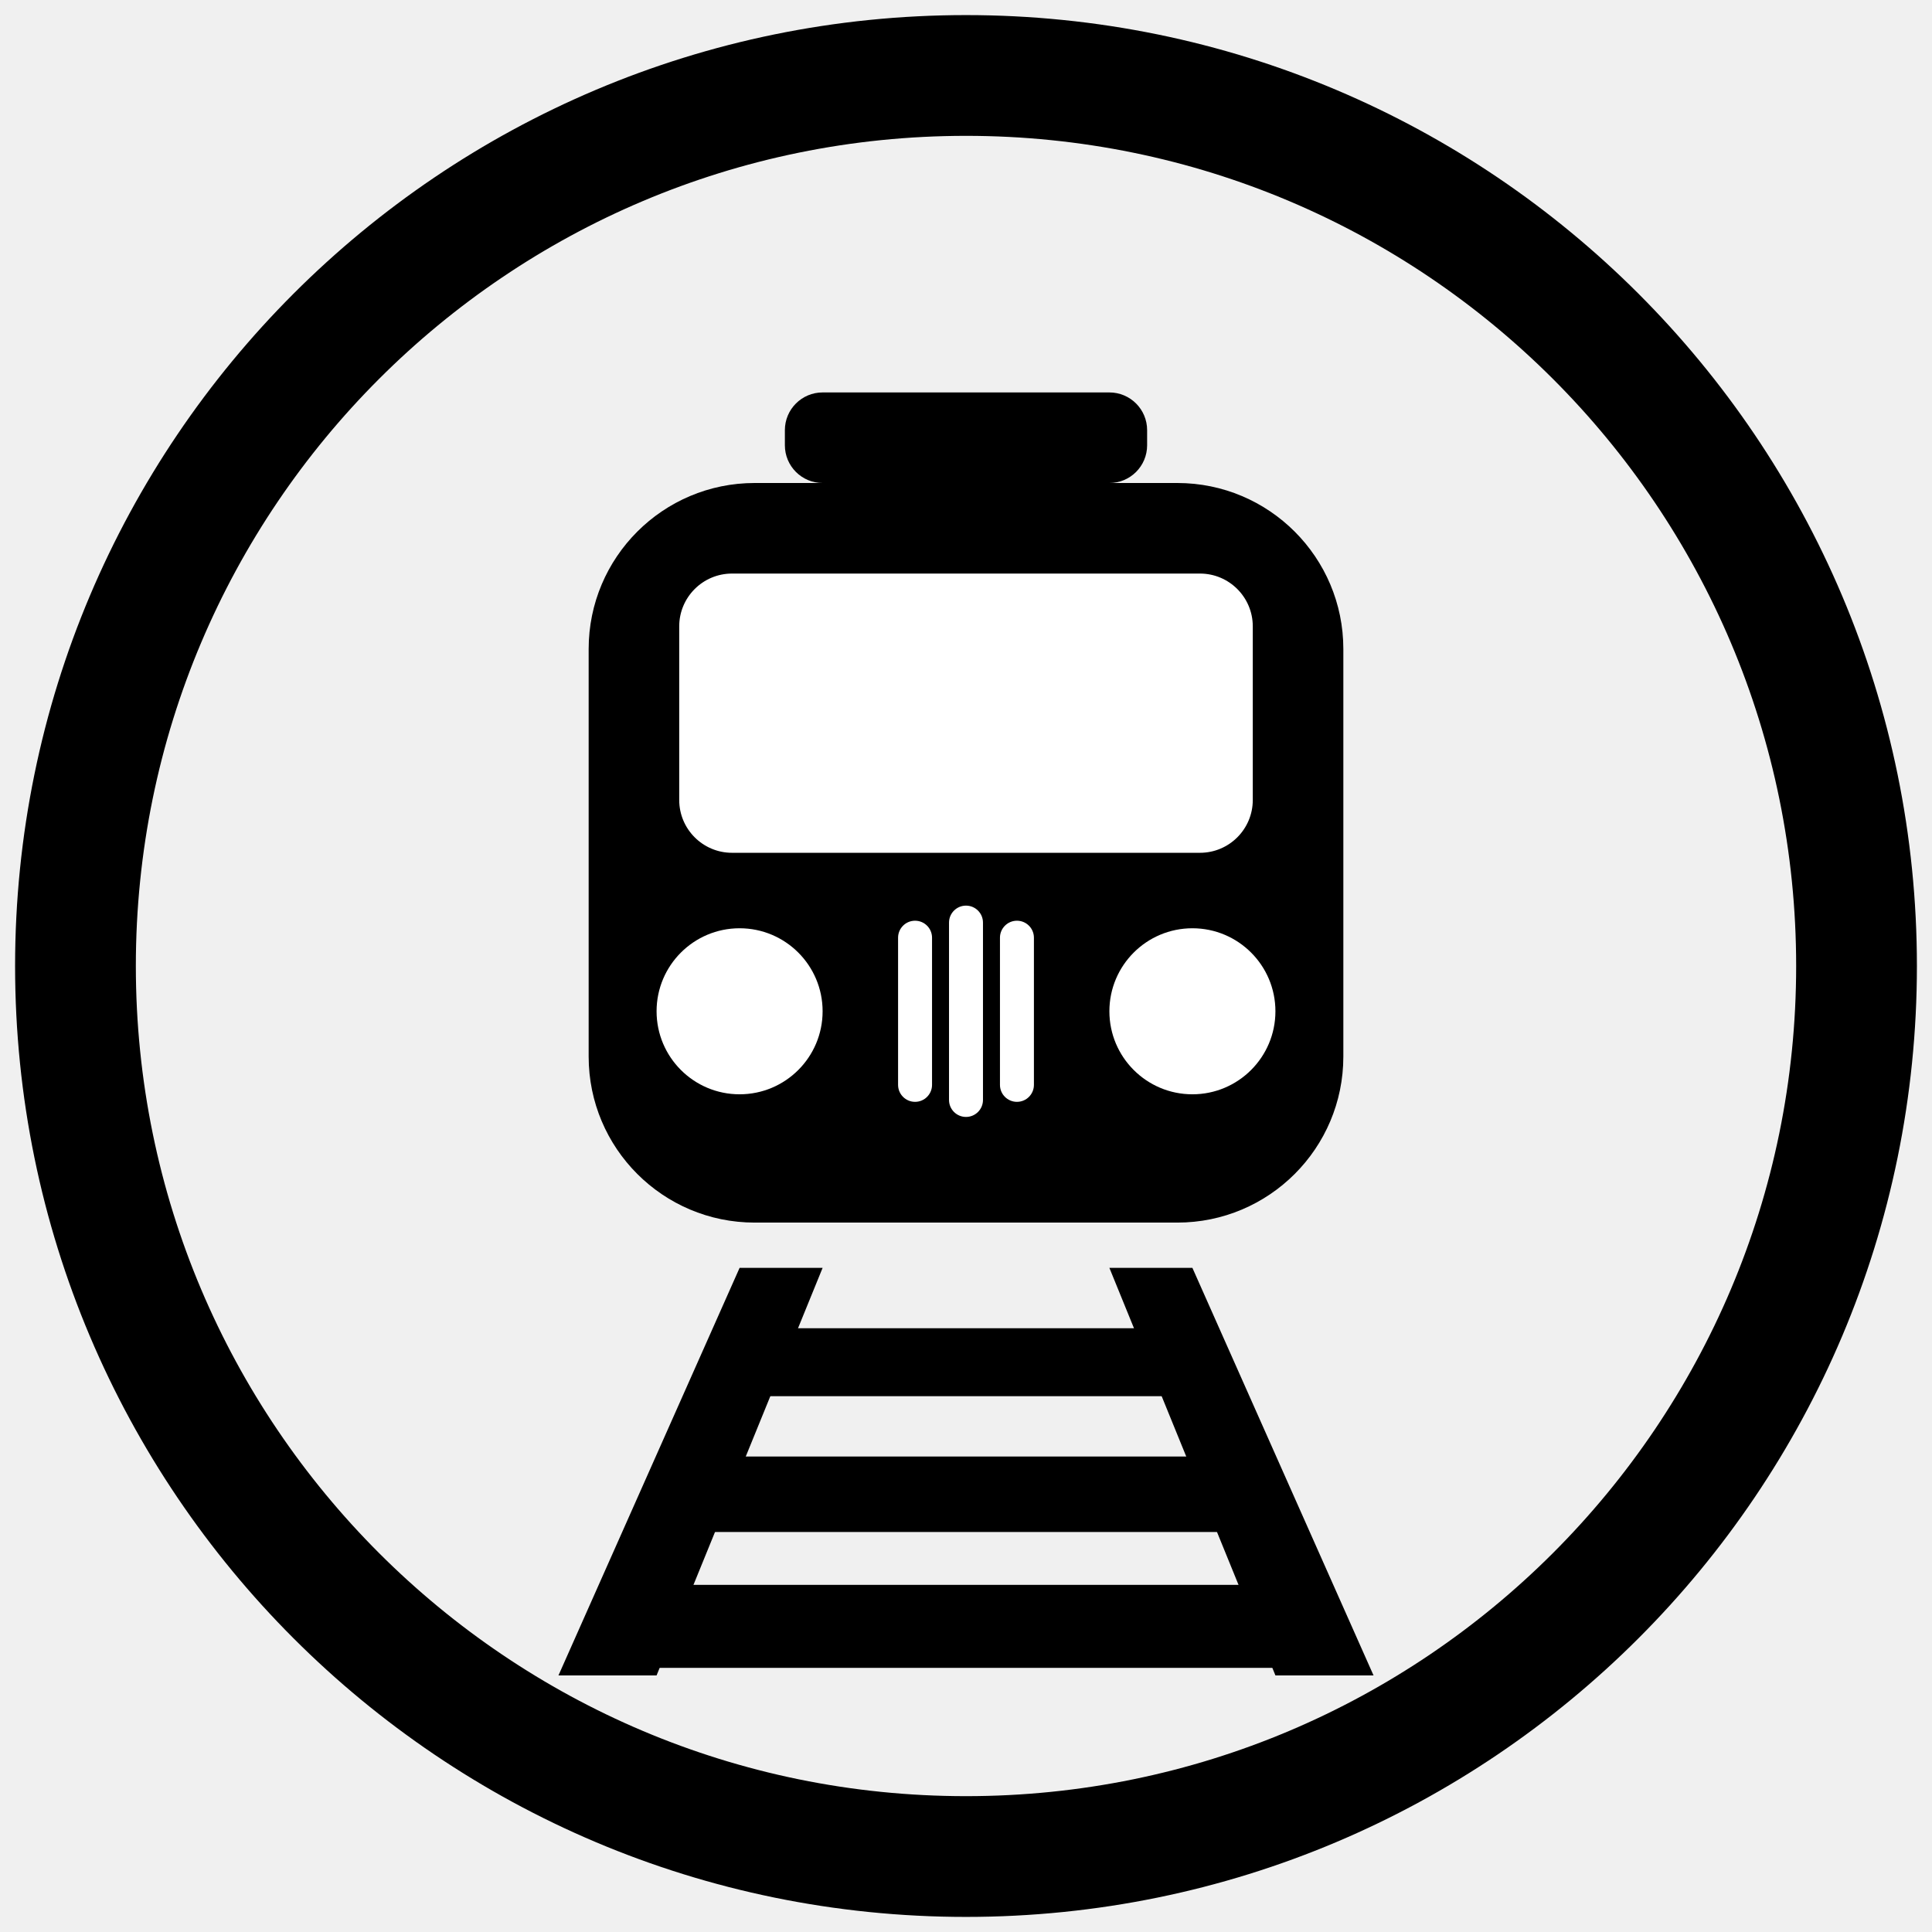
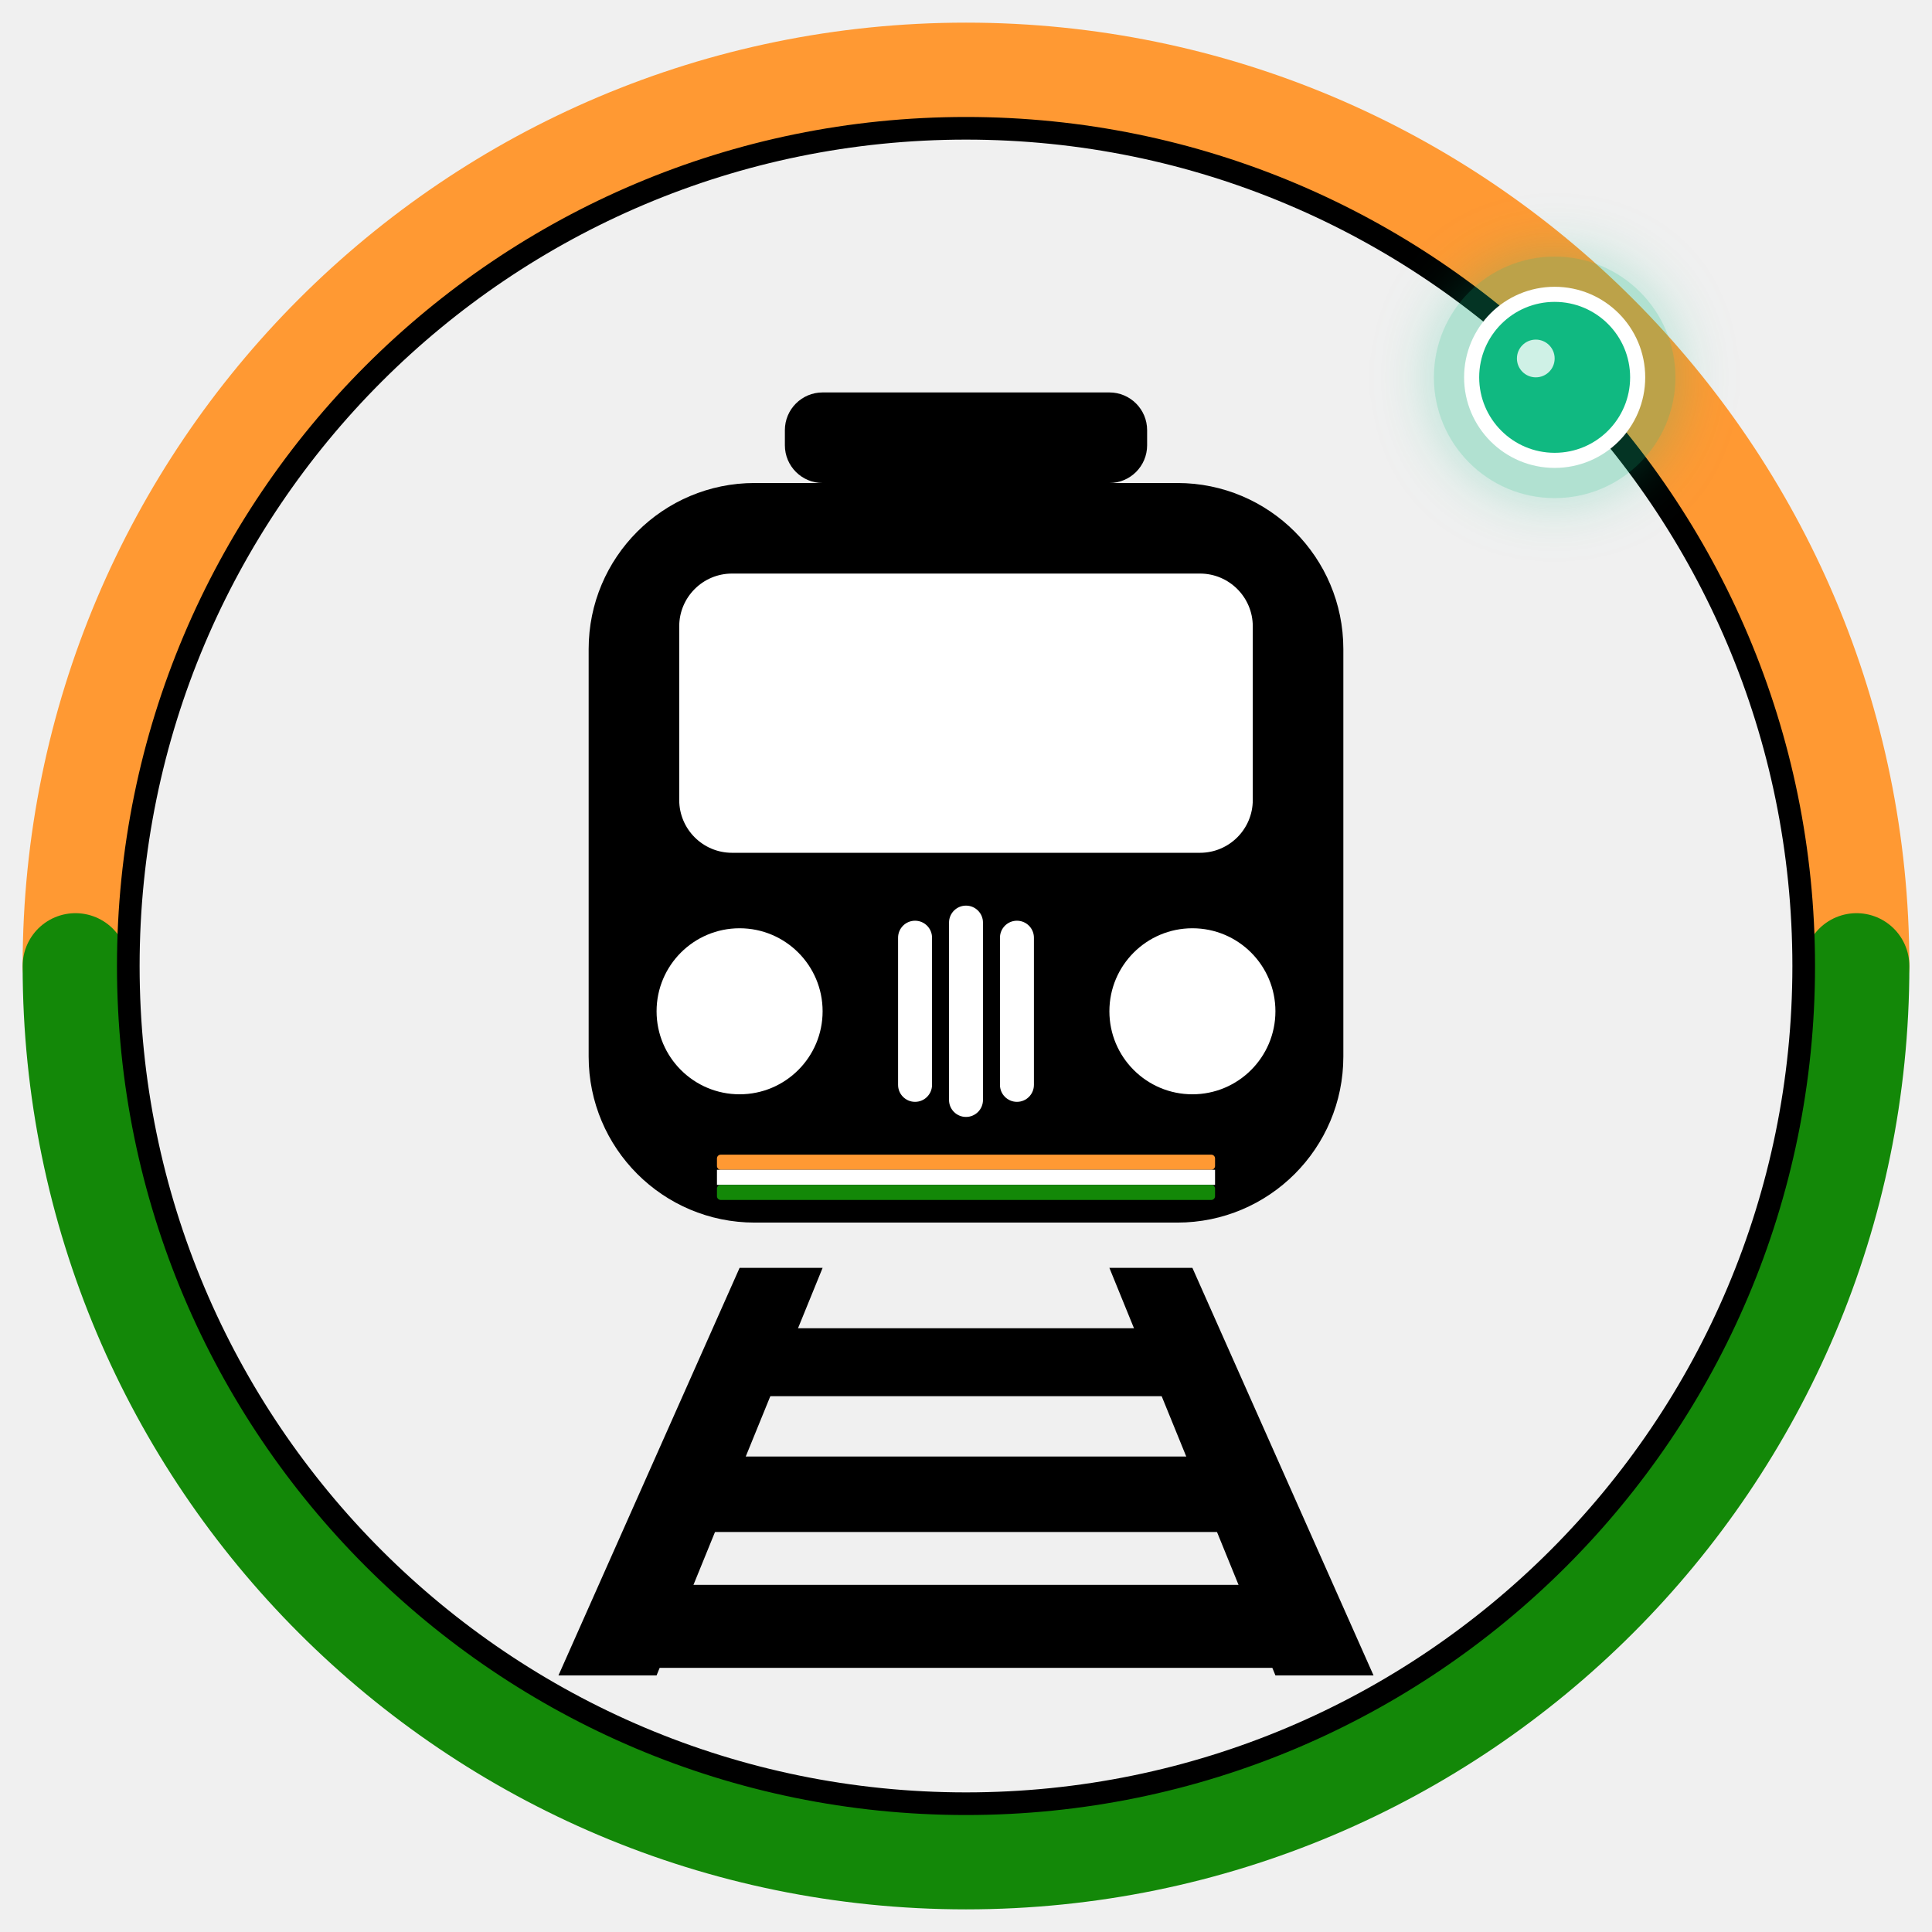
<svg xmlns="http://www.w3.org/2000/svg" viewBox="0 0 512 512" width="100%" height="100%">
-   <circle cx="256" cy="256" r="236" fill="none" stroke="#000000" stroke-width="32" />
+   <defs>
+     <filter id="liveDotGlow5" x="-50%" y="-50%" width="200%" height="200%">
+       <feGaussianBlur stdDeviation="8" result="blur" />
+       <feMerge>
+         <feMergeNode in="blur" />
+         <feMergeNode in="SourceGraphic" />
+       </feMerge>
+     </filter>
+   </defs>
+   <path d="M 20 256 A 236 236 0 0 1 492 256" fill="none" stroke="#FF9933" stroke-width="28" stroke-linecap="round" />
+   <path d="M 492 256 A 236 236 0 0 1 20 256" fill="none" stroke="#138808" stroke-width="28" stroke-linecap="round" />
+   <circle cx="256" cy="256" r="222" fill="none" stroke="#000000" stroke-width="6" />
  <rect x="208" y="104" width="96" height="24" rx="10" fill="#000000" />
  <rect x="156" y="128" width="200" height="196" rx="44" fill="#000000" />
  <rect x="180" y="152" width="152" height="74" rx="14" fill="#FFFFFF" />
  <circle cx="196" cy="268" r="22" fill="#FFFFFF" />
  <circle cx="316" cy="268" r="22" fill="#FFFFFF" />
  <rect x="238" y="244" width="9" height="48" rx="4.5" fill="#FFFFFF" />
  <rect x="251.5" y="240" width="9" height="56" rx="4.5" fill="#FFFFFF" />
  <rect x="265" y="244" width="9" height="48" rx="4.5" fill="#FFFFFF" />
+   <rect x="190" y="306" width="132" height="4" fill="#FF9933" rx="1" />
+   <rect x="190" y="310" width="132" height="4" fill="#FFFFFF" />
+   <rect x="190" y="314" width="132" height="4" fill="#138808" rx="1" />
  <polygon points="196,336 218,336 174,444 148,444" fill="#000000" />
  <polygon points="294,336 316,336 364,444 338,444" fill="#000000" />
  <rect x="190" y="352" width="132" height="18" rx="4" fill="#000000" />
  <rect x="176" y="386" width="160" height="20" rx="4" fill="#000000" />
  <rect x="160" y="420" width="192" height="22" rx="4" fill="#000000" />
+   <g transform="translate(412, 100)">
+     <circle cx="0" cy="0" r="32" fill="#10B981" opacity="0.28" filter="url(#liveDotGlow5)" />
+     <circle cx="0" cy="0" r="22" fill="#10B981" stroke="#FFFFFF" stroke-width="4" />
+     <circle cx="-5" cy="-5" r="5" fill="#FFFFFF" opacity="0.8" />
+   </g>
</svg>
